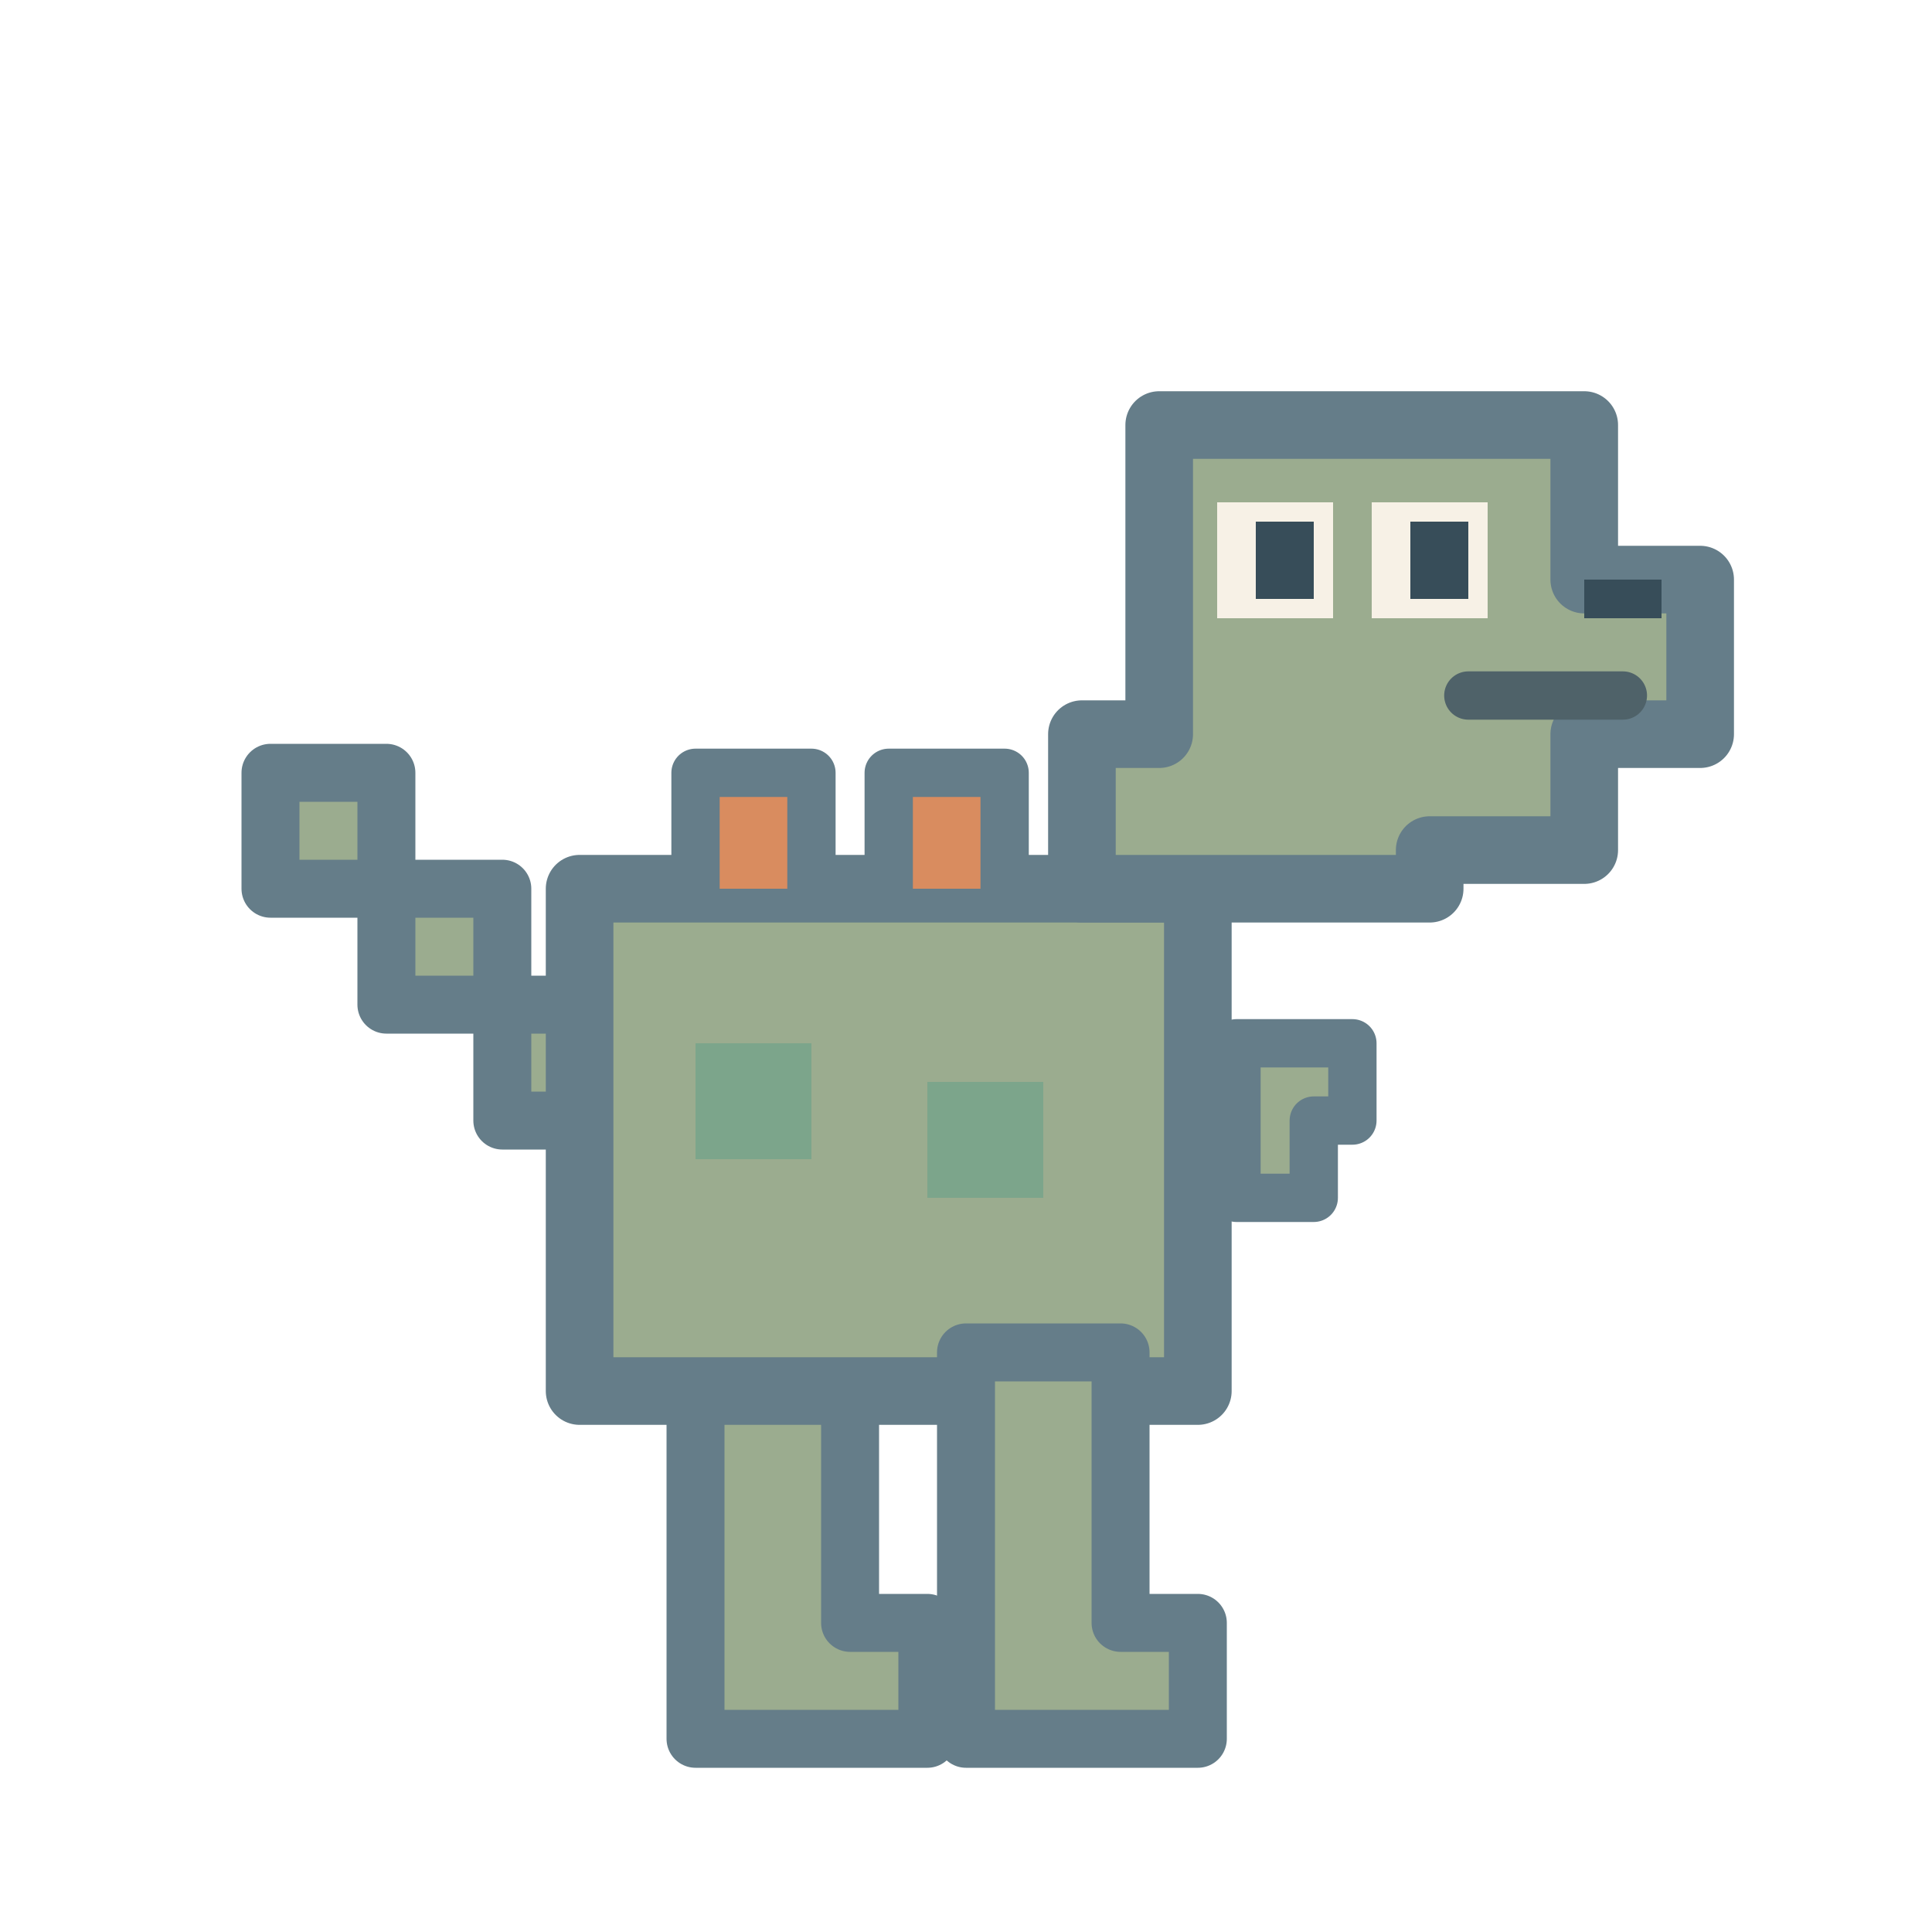
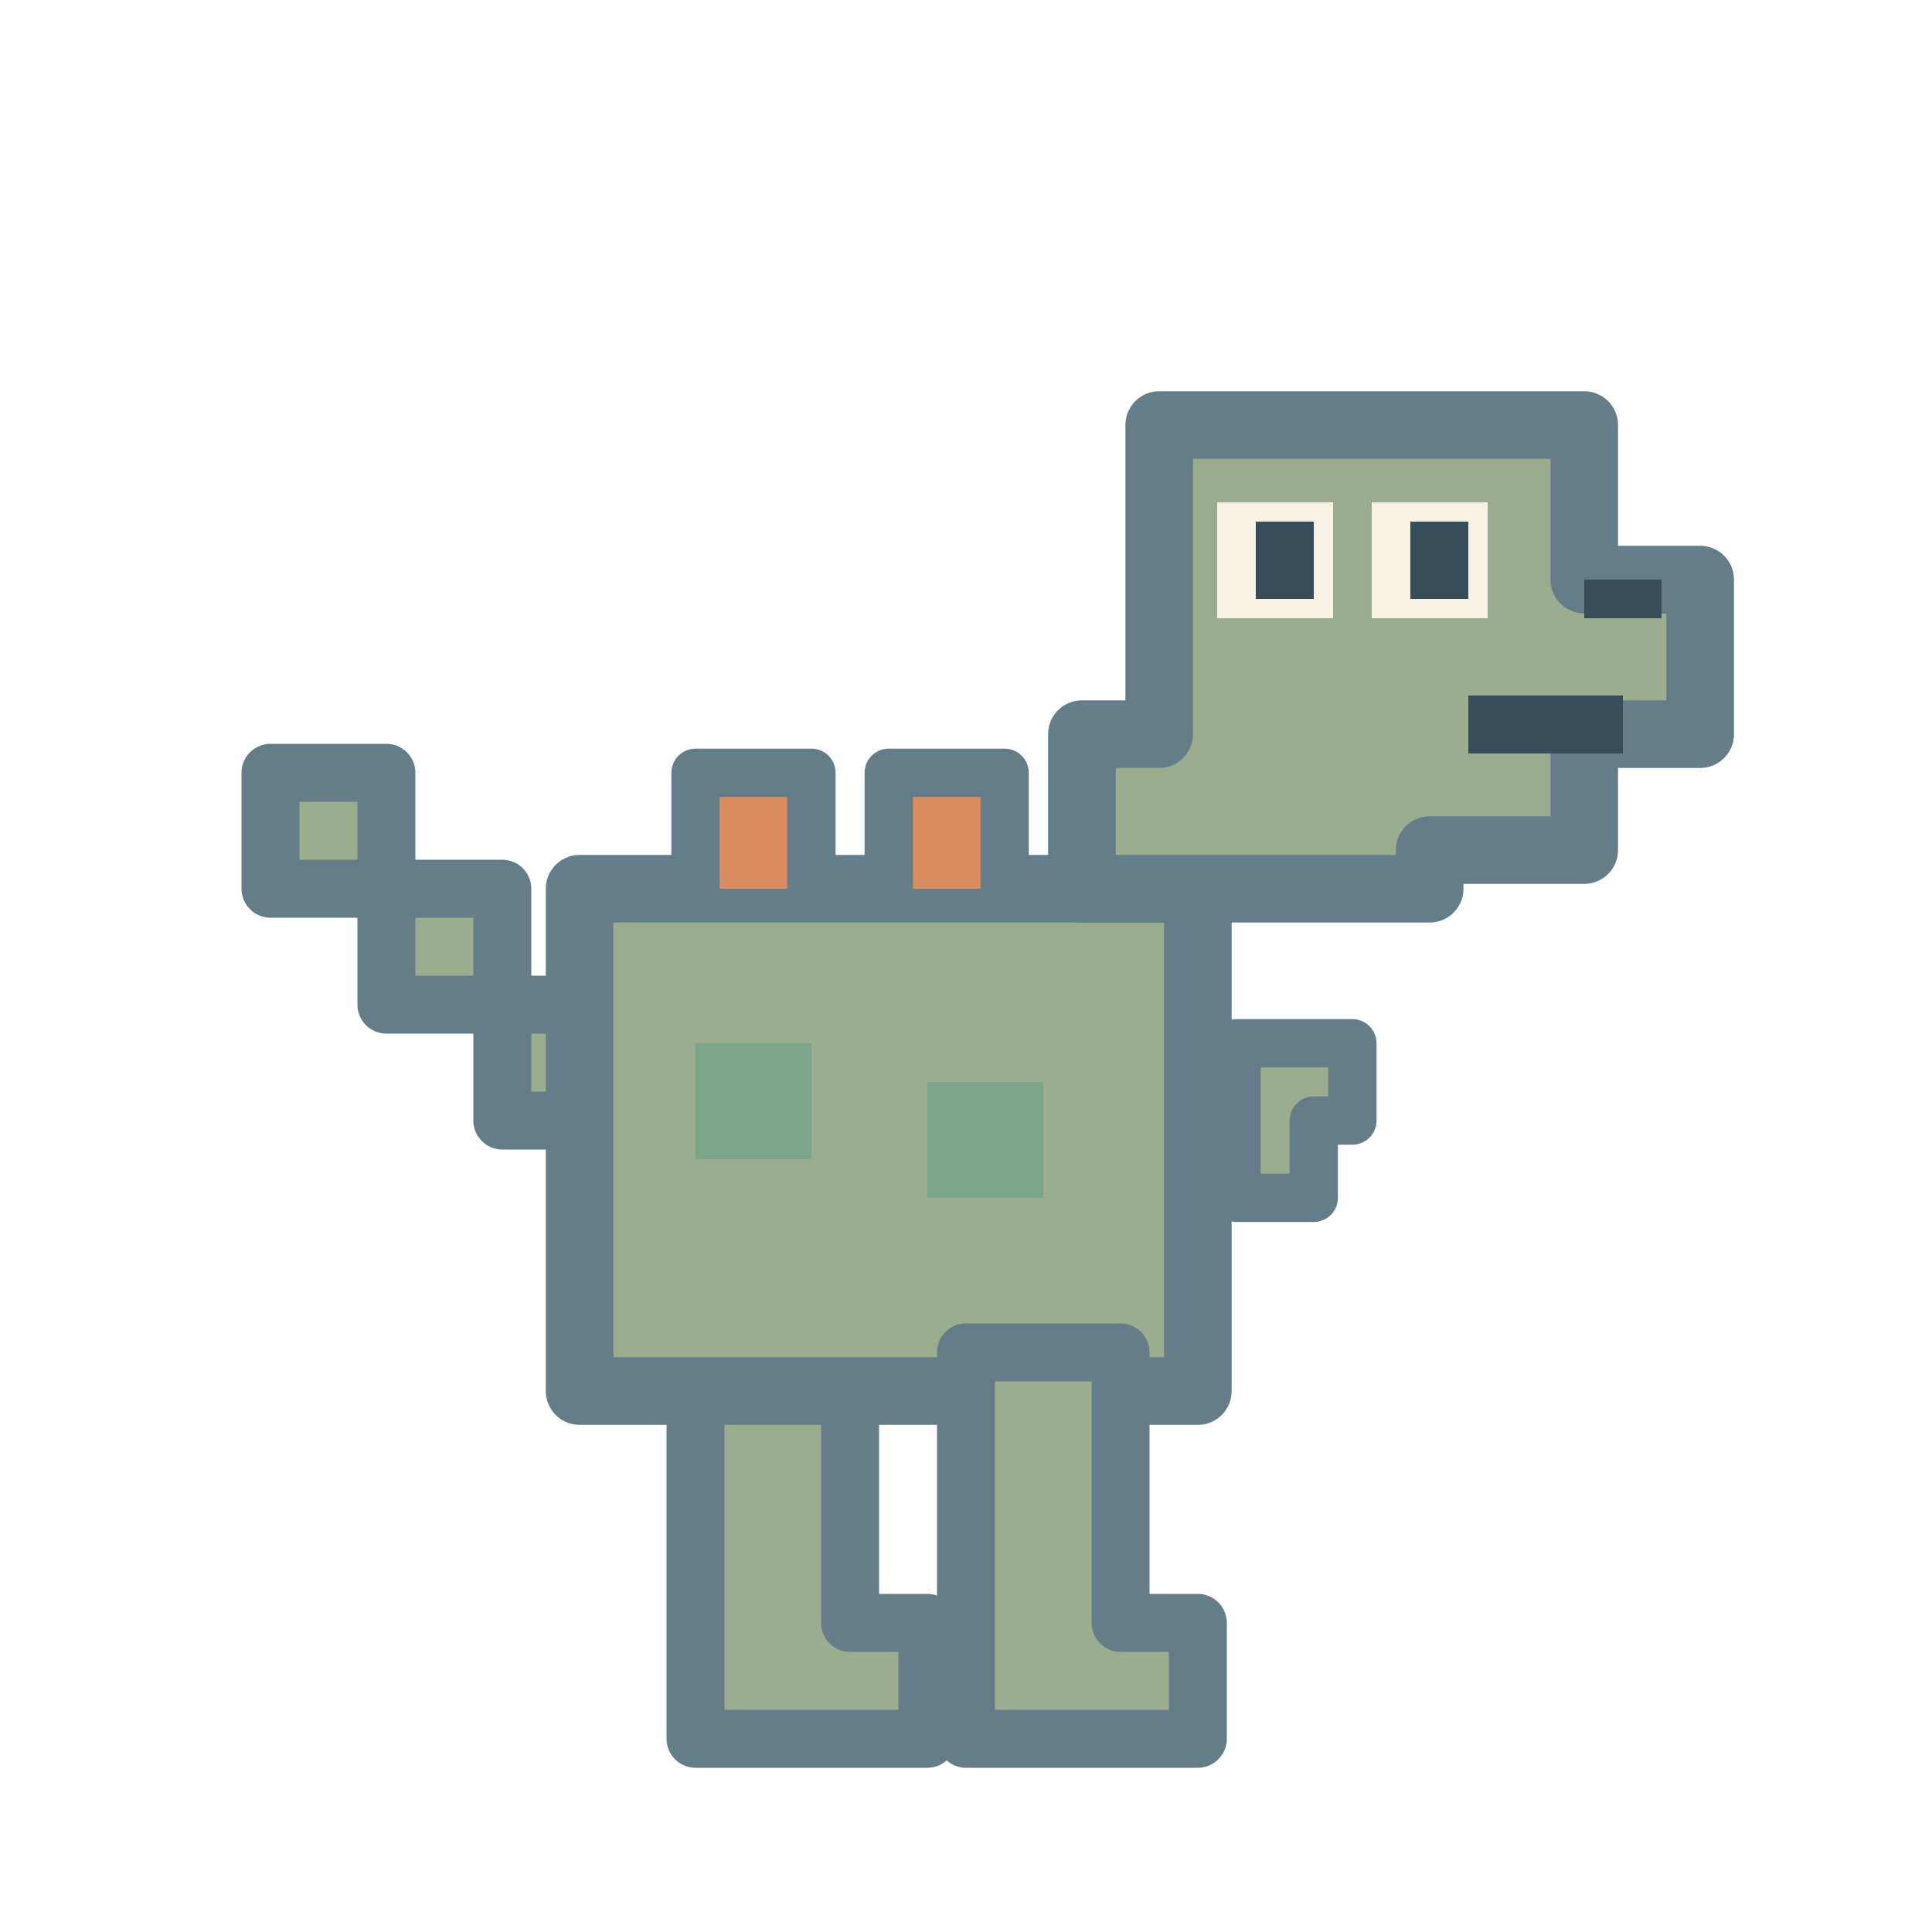
<svg xmlns="http://www.w3.org/2000/svg" viewBox="0 0 100 100">
  <g stroke-linejoin="round" stroke-linecap="round">
    <g data-part="tail" data-pivot="32 58">
      <path d="M32 52h-6v-6h-6v-6h-6v6h6v6h6v6h6z" fill="#9BAC8F" stroke="#657D89" stroke-width="3" />
    </g>
    <g data-part="leg-l" data-pivot="40 70">
      <path d="M36 70h8v14h4v6H36z" fill="#9BAC8F" stroke="#657D89" stroke-width="3" />
    </g>
    <g data-part="arm-l" data-pivot="58 56">
      <path d="M58 56h4v6h-4z" fill="#9BAC8F" stroke="#657D89" stroke-width="2.5" />
    </g>
    <g data-part="body" data-pivot="47 60">
      <path d="M30 46h32v26H30z" fill="#9BAC8F" stroke="#657D89" stroke-width="3.5" />
      <path d="M30 46h6v-6h6v6h4v-6h6v6h4" fill="#D98C5F" stroke="#657D89" stroke-width="2.5" />
      <path d="M36 54h6v6h-6zm12 2h6v6h-6z" fill="#7CA58B" />
    </g>
    <g data-part="head" data-pivot="61 46">
      <path d="M56 46v-8h4V22h22v8h6v8h-6v6h-8v2z" fill="#9BAC8F" stroke="#657D89" stroke-width="3.5" />
-       <path d="M76 36h8" stroke="#4F6269" stroke-width="2.5" />
      <path d="M82 30h4v2h-4z" fill="#374D59" />
    </g>
    <g data-part="eye-l" data-pivot="66 29">
      <rect x="63" y="26" width="6" height="6" fill="#F7F1E6" />
      <rect x="65" y="27" width="3" height="4" fill="#374D59" />
    </g>
    <g data-part="eye-r" data-pivot="74 29">
      <rect x="71" y="26" width="6" height="6" fill="#F7F1E6" />
      <rect x="73" y="27" width="3" height="4" fill="#374D59" />
    </g>
+     <g data-part="mouth" data-pivot="80 36">
+       <path d="M76 36h8v3h-8z" fill="#374D59" />
+     </g>
    <g data-part="leg-r" data-pivot="54 70">
      <path d="M50 70h8v14h4v6H50z" fill="#9BAC8F" stroke="#657D89" stroke-width="3" />
    </g>
    <g data-part="arm-r" data-pivot="64 54">
      <path d="M64 54h6v4h-2v4h-4z" fill="#9BAC8F" stroke="#657D89" stroke-width="2.5" />
    </g>
  </g>
</svg>
